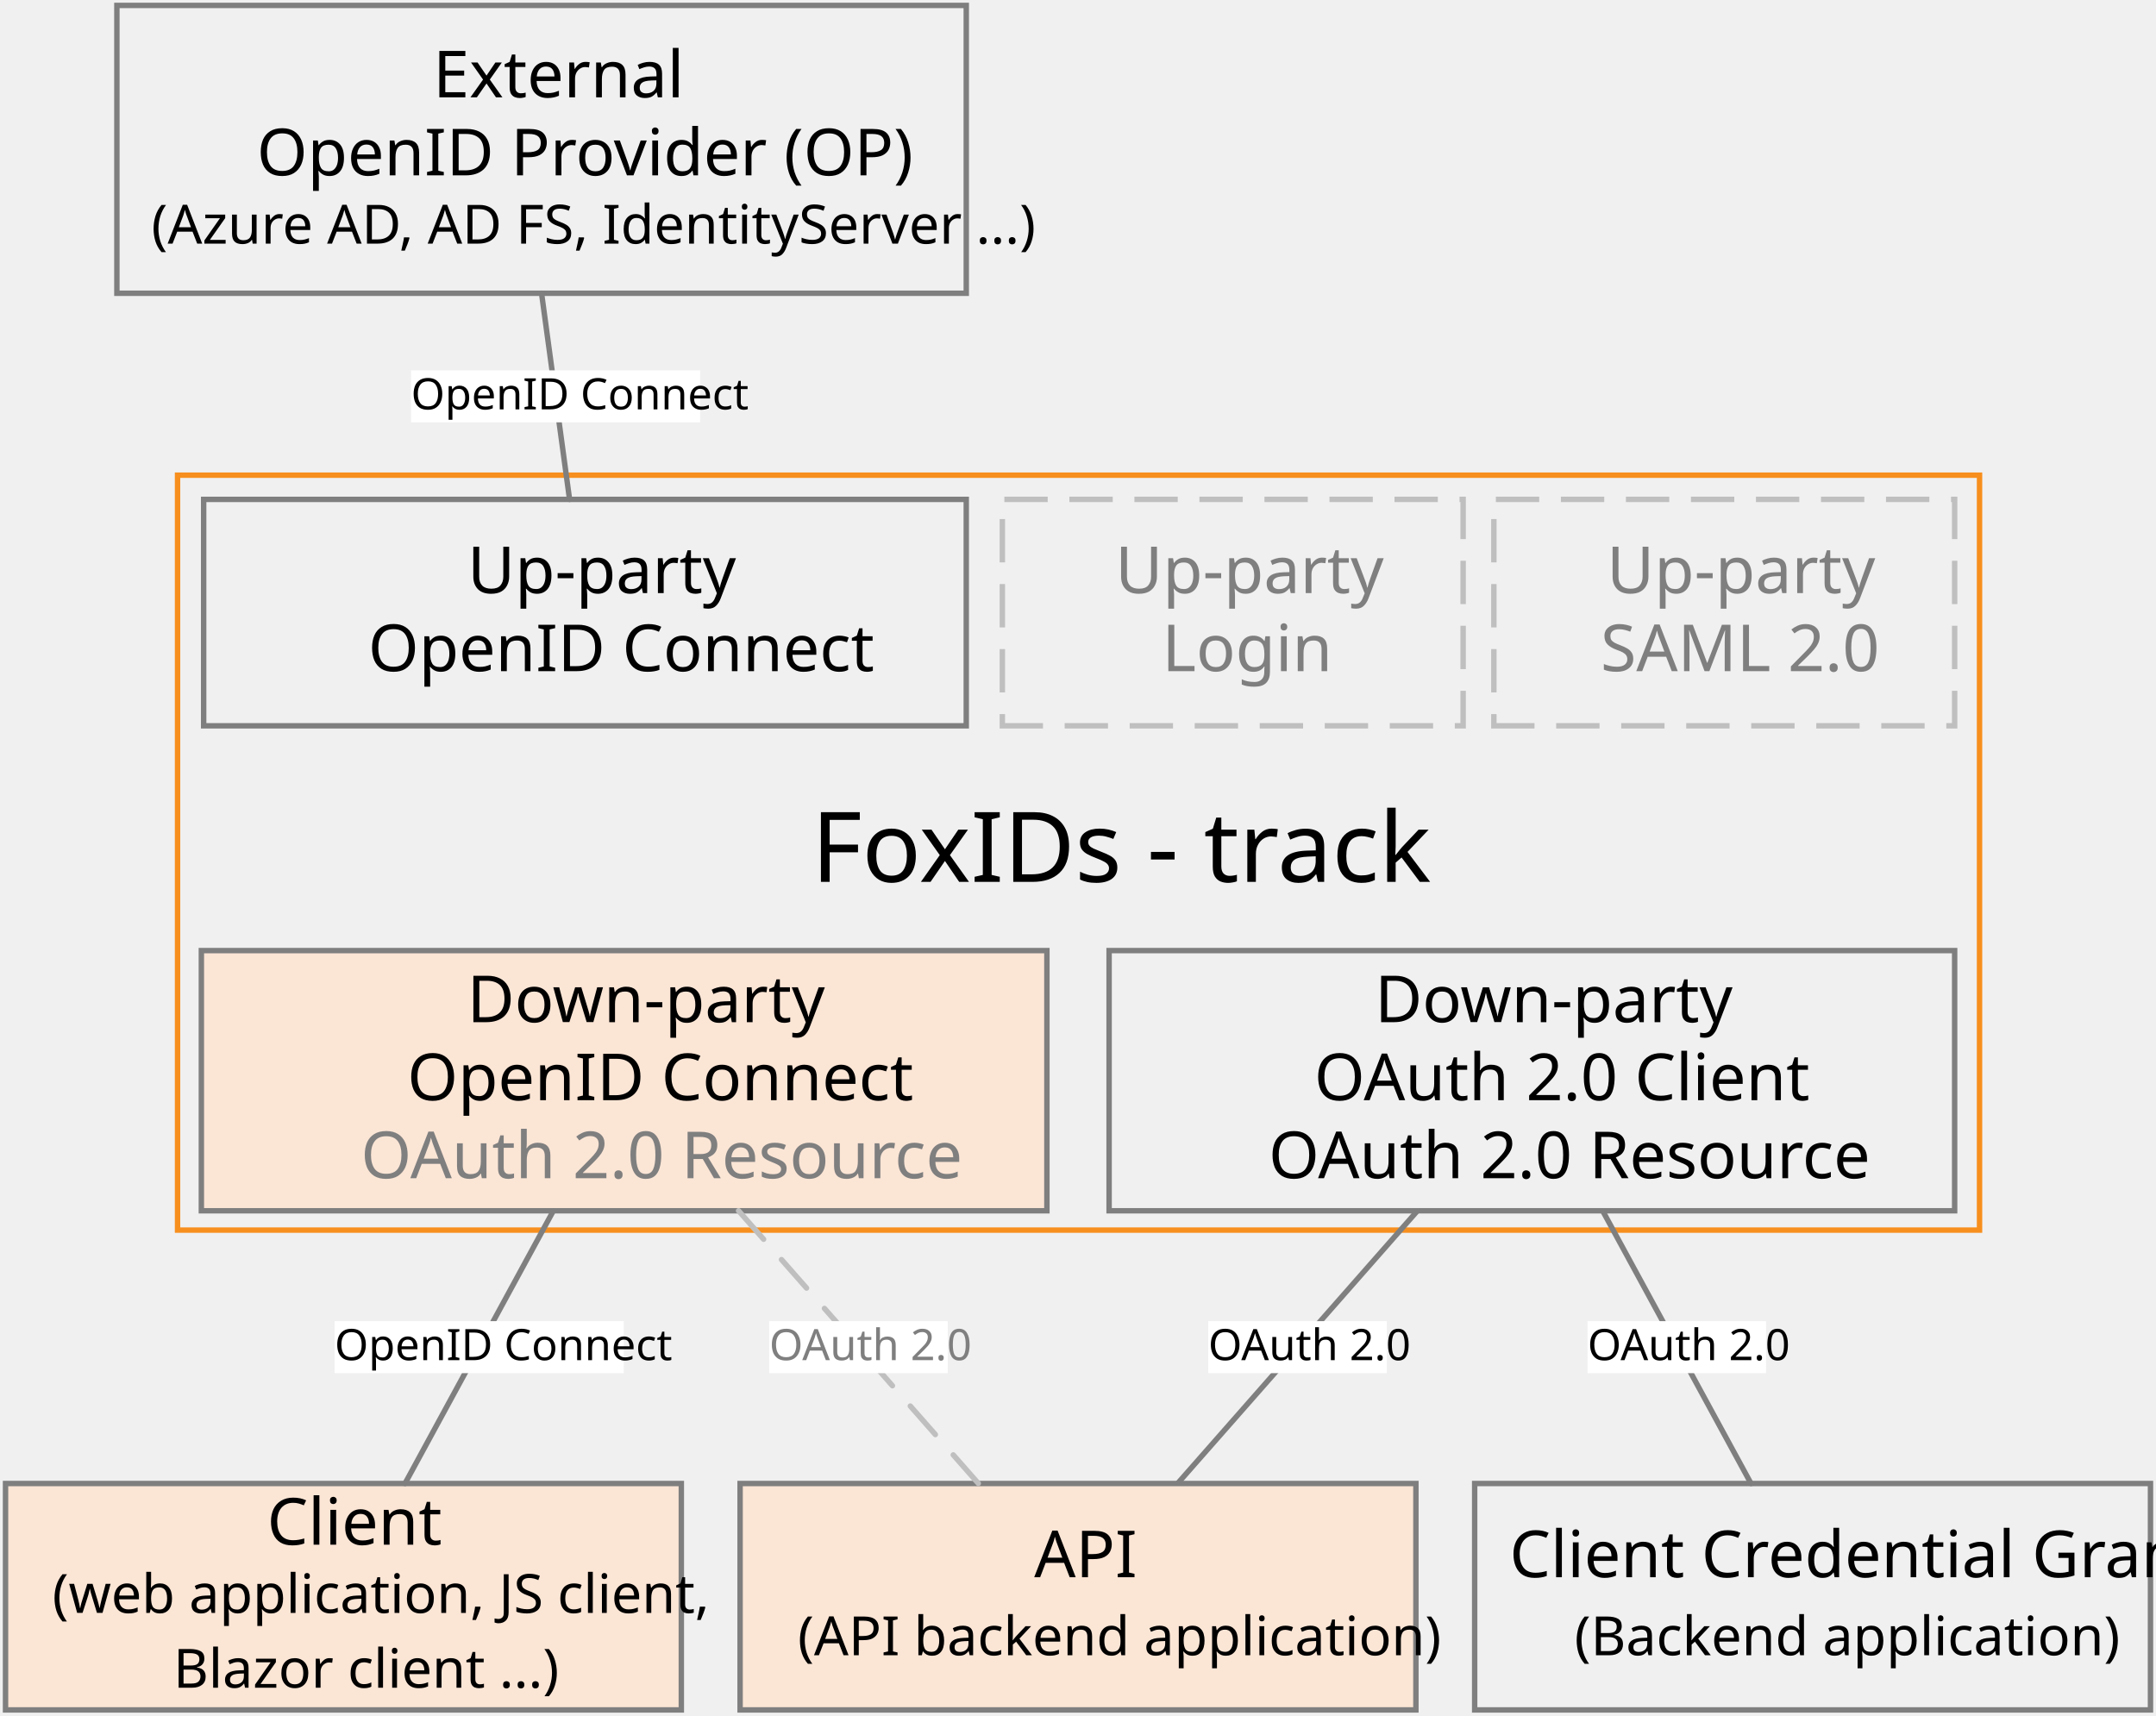
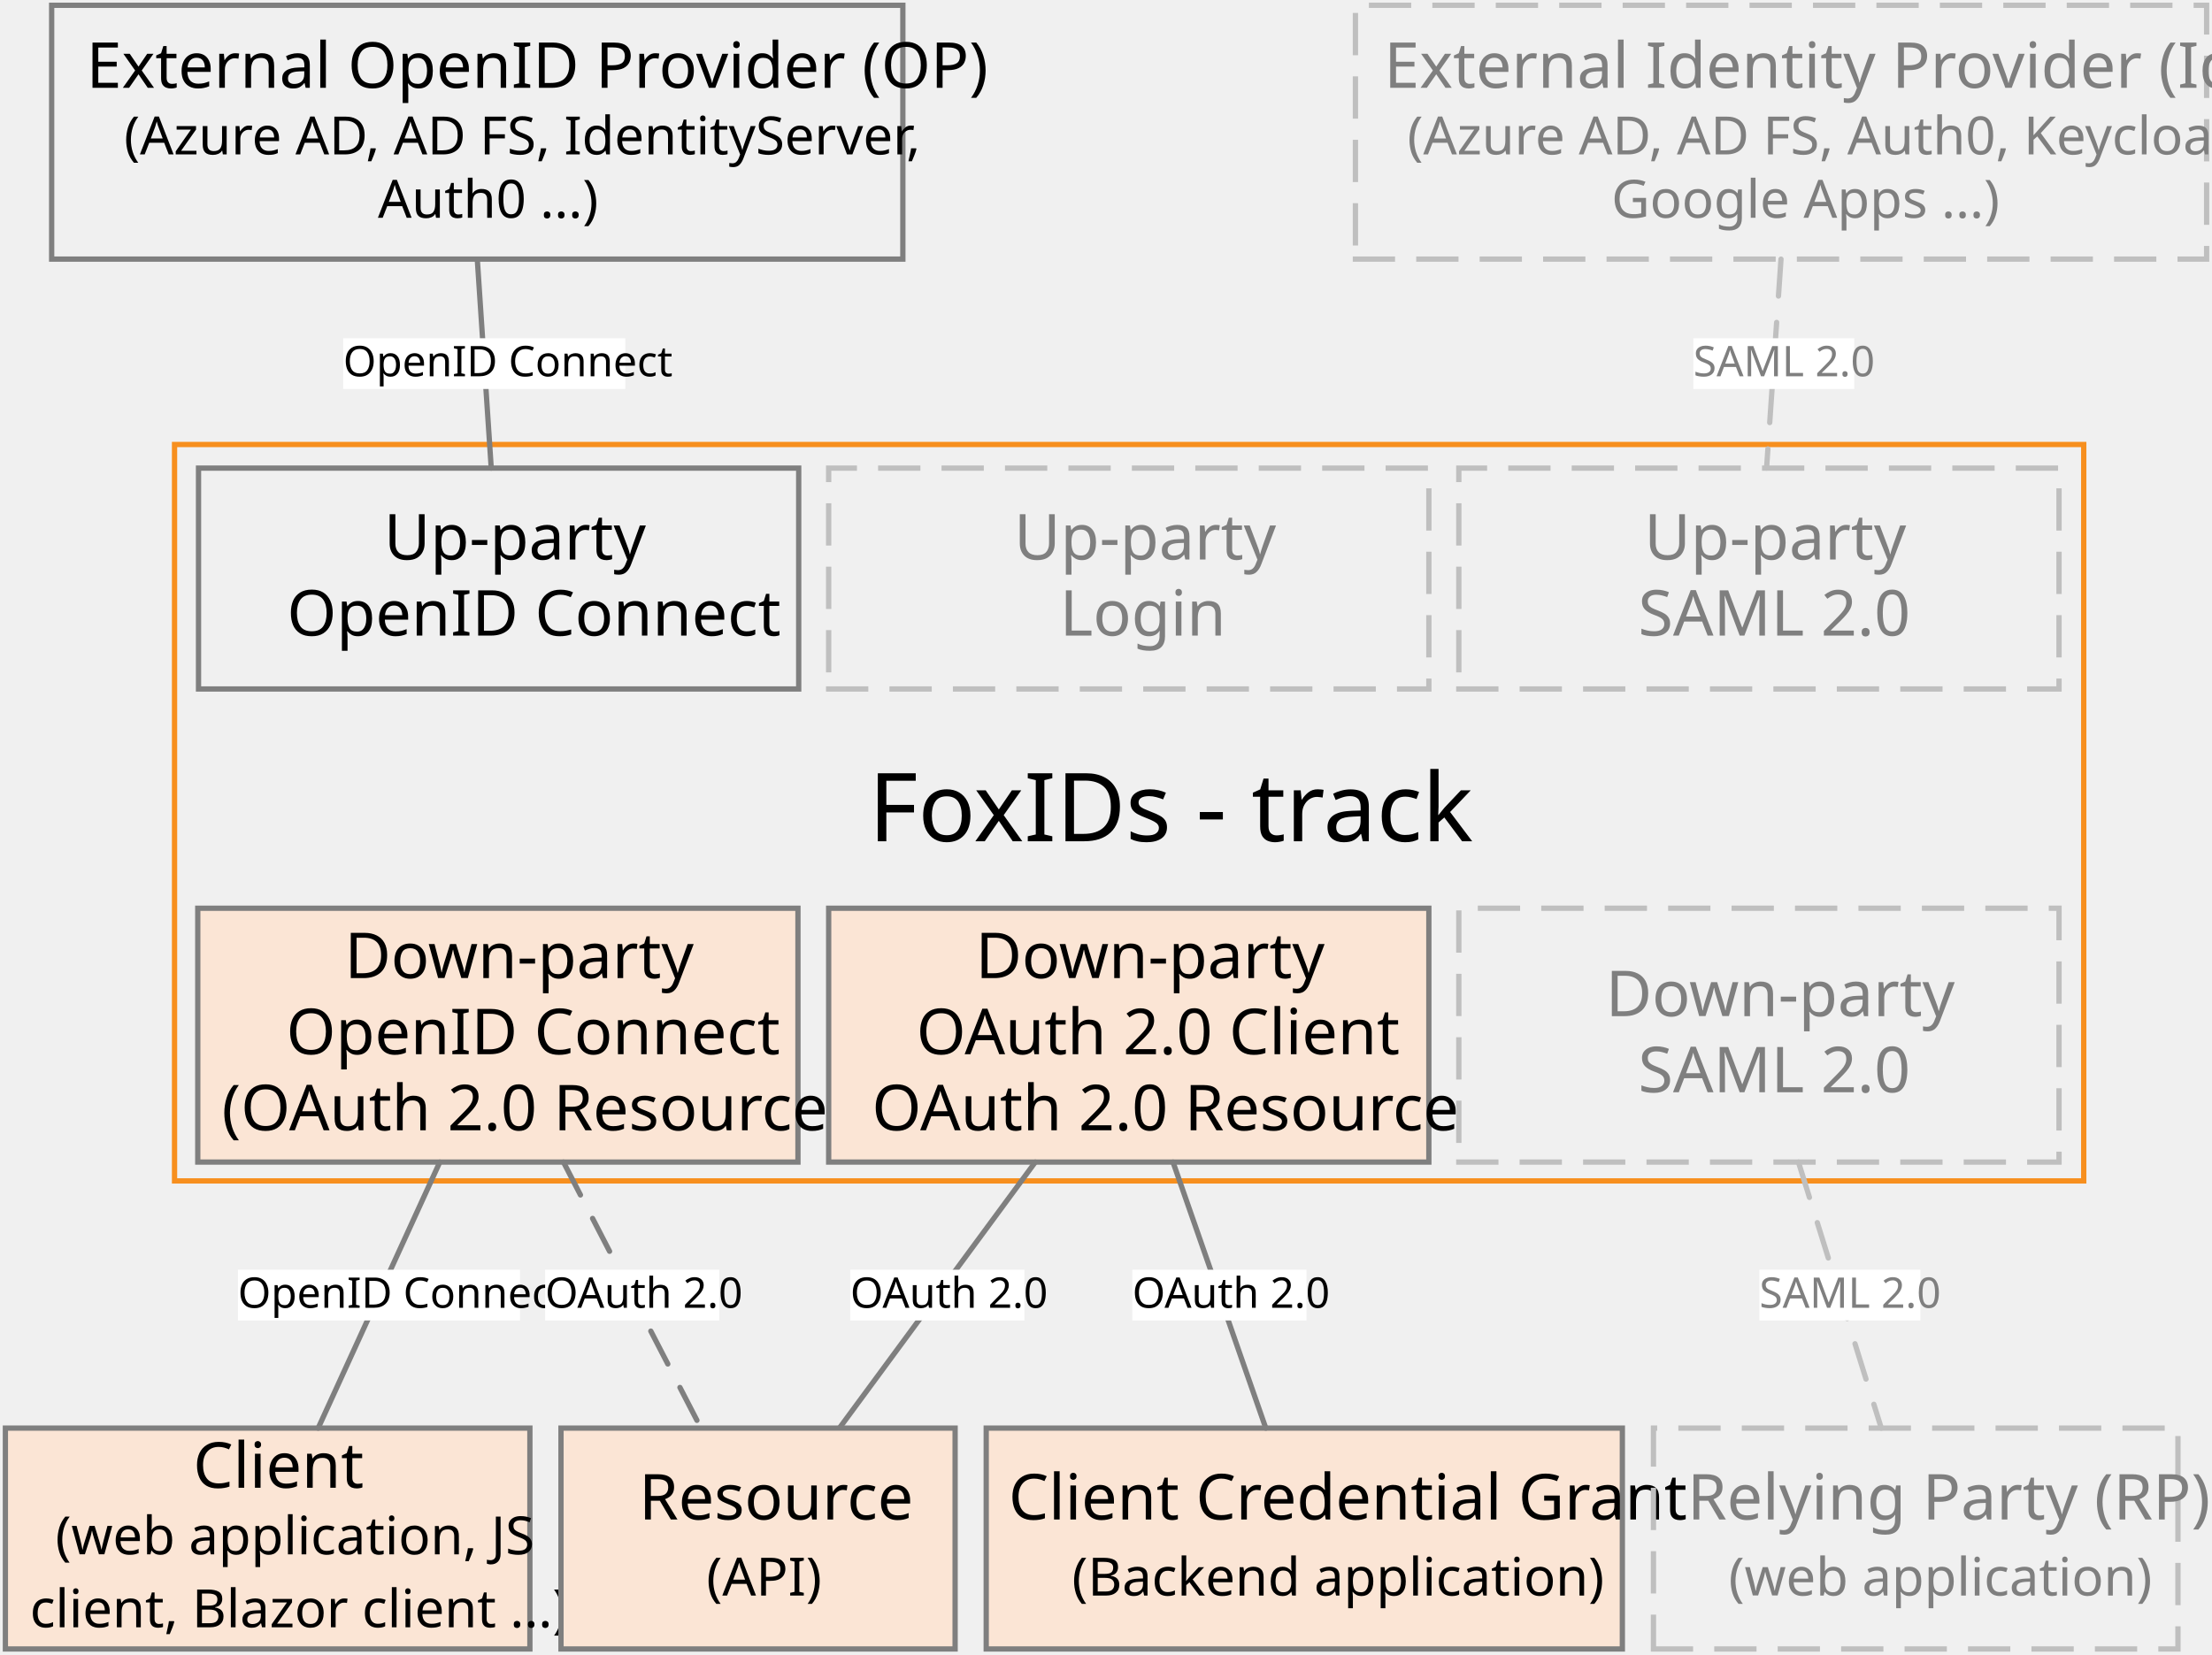
- <svg xmlns="http://www.w3.org/2000/svg" width="5.526in" height="4.397in" viewBox="0 0 397.858 316.602" xml:space="preserve" color-interpolation-filters="sRGB" class="st16">
+ <svg xmlns="http://www.w3.org/2000/svg" width="5.811in" height="4.347in" viewBox="0 0 418.374 312.999" xml:space="preserve" color-interpolation-filters="sRGB" class="st17">
  <style type="text/css">
	
		.st1 {fill:none;stroke:#f78f1e;stroke-width:1}
		.st2 {fill:#000000;font-family:Calibri;font-size:1.5em}
		.st3 {fill:none;stroke:#7f7f7f;stroke-width:1}
		.st4 {fill:#000000;font-family:Calibri;font-size:1em}
		.st5 {font-size:1em}
		.st6 {fill:#fbe5d5;stroke:#7f7f7f;stroke-width:1}
- 		.st7 {fill:#7f7f7f;font-size:1em}
- 		.st8 {font-size:0.833em}
- 		.st9 {stroke:#7f7f7f;stroke-linecap:round;stroke-linejoin:round;stroke-width:1}
- 		.st10 {fill:#ffffff;stroke:none;stroke-linecap:butt;stroke-width:7.2}
- 		.st11 {fill:#000000;font-family:Calibri;font-size:0.667em}
+ 		.st7 {font-size:0.833em}
+ 		.st8 {stroke:#7f7f7f;stroke-linecap:round;stroke-linejoin:round;stroke-width:1}
+ 		.st9 {fill:#ffffff;stroke:none;stroke-linecap:butt;stroke-width:7.2}
+ 		.st10 {fill:#000000;font-family:Calibri;font-size:0.667em}
+ 		.st11 {fill:#ffffff;stroke:none;stroke-linecap:butt}
		.st12 {fill:none;stroke:#bfbfbf;stroke-dasharray:7,5;stroke-width:1}
		.st13 {fill:#7f7f7f;font-family:Calibri;font-size:1em}
- 		.st14 {stroke:#bfbfbf;stroke-dasharray:7,5;stroke-linecap:round;stroke-linejoin:round;stroke-width:1}
- 		.st15 {fill:#7f7f7f;font-family:Calibri;font-size:0.667em}
- 		.st16 {fill:none;fill-rule:evenodd;font-size:12px;overflow:visible;stroke-linecap:square;stroke-miterlimit:3}
+ 		.st14 {stroke:#7f7f7f;stroke-dasharray:7,5;stroke-linecap:round;stroke-linejoin:round;stroke-width:1}
+ 		.st15 {stroke:#bfbfbf;stroke-dasharray:7,5;stroke-linecap:round;stroke-linejoin:round;stroke-width:1}
+ 		.st16 {fill:#7f7f7f;font-family:Calibri;font-size:0.667em}
+ 		.st17 {fill:none;fill-rule:evenodd;font-size:12px;overflow:visible;stroke-linecap:square;stroke-miterlimit:3}
	
	</style>
  <g>
-     <g id="shape61-1" transform="translate(32.748,-89.5608)">
-       <rect x="0" y="177.266" width="332.561" height="139.336" class="st1" />
-       <text x="116.99" y="252.33" class="st2">FoxIDs - track</text>
+     <g id="shape96-1" transform="translate(32.9961,-89.5608)">
+       <rect x="0" y="173.663" width="361.134" height="139.336" class="st1" />
+       <text x="131.28" y="248.73" class="st2">FoxIDs - track</text>
    </g>
-     <g id="shape62-4" transform="translate(37.5669,-182.639)">
-       <rect x="0" y="274.813" width="140.74" height="41.789" class="st3" />
-       <text x="48.69" y="292.11" class="st4">Up-party  <tspan x="30.35" dy="1.2em" class="st5">OpenID Connect</tspan>
+     <g id="shape97-4" transform="translate(37.5314,-182.639)">
+       <rect x="0" y="271.21" width="113.528" height="41.789" class="st3" />
+       <text x="35.08" y="288.5" class="st4">Up-party  <tspan x="16.74" dy="1.2em" class="st5">OpenID Connect</tspan>
      </text>
    </g>
-     <g id="shape63-8" transform="translate(37.1417,-93.126)">
-       <rect x="0" y="268.577" width="156.047" height="48.025" class="st6" />
-       <text x="49.05" y="281.79" class="st4">Down-party  <tspan x="38" dy="1.2em" class="st5">OpenID Connect </tspan>
-         <tspan x="29.43" dy="1.2em" class="st7">OAuth 2.0 Resource</tspan>
+     <g id="shape98-8" transform="translate(37.3898,-93.126)">
+       <rect x="0" y="264.973" width="113.528" height="48.025" class="st6" />
+       <text x="27.79" y="278.19" class="st4">Down-party  <tspan x="16.74" dy="1.2em" class="st5">OpenID Connect </tspan>
+         <tspan x="4.54" dy="1.2em" class="st5">(OAuth 2.0 Resource)</tspan>
      </text>
    </g>
-     <g id="shape64-13" transform="translate(204.669,-93.126)">
-       <rect x="0" y="268.577" width="156.047" height="48.025" class="st3" />
-       <text x="49.05" y="281.79" class="st4">Down-party  <tspan x="37.85" dy="1.2em" class="st5">OAuth 2.0 Client </tspan>
-         <tspan x="29.43" dy="1.2em" class="st5">OAuth 2.0 Resource</tspan>
+     <g id="shape99-13" transform="translate(156.728,-93.126)">
+       <rect x="0" y="264.973" width="113.528" height="48.025" class="st6" />
+       <text x="27.79" y="278.19" class="st4">Down-party  <tspan x="16.59" dy="1.2em" class="st5">OAuth 2.0 Client </tspan>
+         <tspan x="8.17" dy="1.2em" class="st5">OAuth 2.0 Resource</tspan>
      </text>
    </g>
-     <g id="shape65-18" transform="translate(21.5512,-262.474)">
-       <rect x="0" y="263.474" width="156.756" height="53.128" class="st3" />
-       <text x="58.36" y="280.44" class="st4">External  <tspan x="25.82" dy="1.2em" class="st5">OpenID Provider (OP) </tspan>
-         <tspan x="6.37" dy="1.26em" class="st8">(Azure AD, AD FS, IdentityServer ...)</tspan>
+     <g id="shape100-18" transform="translate(9.752,-263.973)">
+       <rect x="0" y="264.973" width="161.008" height="48.025" class="st3" />
+       <text x="6.57" y="280.59" class="st4">External OpenID Provider (OP) <tspan x="13.69" dy="1.26em" class="st7">(Azure AD, AD FS, IdentityServer, </tspan>
+         <tspan x="61.71" dy="1.2em" class="st7">Auth0 ...)</tspan>
      </text>
    </g>
-     <g id="shape66-23" transform="translate(95.4271,-262.474)">
-       <path d="M4.5 316.6 L9.67 354.65" class="st9" />
-       <rect x="-19.595" y="330.825" width="53.363" height="9.6" class="st10" />
-       <text x="-19.59" y="338.03" class="st11">OpenID Connect</text>
+     <g id="shape101-23" transform="translate(84.4908,-263.973)">
+       <path d="M5.77 313 L8.41 352.54" class="st8" />
+       <rect x="-19.595" y="327.972" width="53.363" height="9.6" class="st9" />
+       <text x="-19.59" y="335.17" class="st10">OpenID Connect</text>
    </g>
-     <g id="shape67-28" transform="translate(1,-1)">
-       <rect x="0" y="274.813" width="124.724" height="41.789" class="st6" />
-       <text x="48.26" y="286.11" class="st4">Client  <tspan x="8.64" dy="1.26em" class="st8">(web application, JS client,  </tspan>
-         <tspan x="30.98" dy="1.38em" class="st8">Blazor client ...)</tspan>
+     <g id="shape102-28" transform="translate(1,-1)">
+       <rect x="0" y="271.21" width="99.213" height="41.789" class="st6" />
+       <text x="35.51" y="282.5" class="st4">Client  <tspan x="9.46" dy="1.26em" class="st7">(web application, JS </tspan>
+         <tspan x="4.65" dy="1.38em" class="st7">client, Blazor client ...)</tspan>
      </text>
    </g>
-     <g id="shape68-33" transform="translate(102.105,-93.126)">
-       <path d="M0 316.6 L-27.38 366.94" class="st9" />
-       <rect x="-40.37" y="336.971" width="53.363" height="9.6" class="st10" />
-       <text x="-40.37" y="344.17" class="st11">OpenID Connect</text>
+     <g id="shape103-33" transform="translate(83.1745,-93.126)">
+       <path d="M0 313 L-23.01 363.34" class="st8" />
+       <rect x="-38.189" y="333.367" width="53.363" height="9.6" class="st9" />
+       <text x="-38.19" y="340.57" class="st10">OpenID Connect</text>
    </g>
-     <g id="shape69-38" transform="translate(261.575,-93.126)">
-       <path d="M0 316.6 L-44.27 366.94" class="st9" />
-       <rect x="-38.609" y="336.971" width="32.949" height="9.6" class="st10" />
-       <text x="-38.61" y="344.17" class="st11">OAuth 2.0</text>
+     <g id="shape104-38" transform="translate(195.813,-93.126)">
+       <path d="M0 313 L-37.06 363.34" class="st8" />
+       <rect x="-35.004" y="333.367" width="32.949" height="9.6" class="st11" />
+       <text x="-35" y="340.57" class="st10">OAuth 2.0</text>
    </g>
-     <g id="shape70-43" transform="translate(136.567,-1)">
-       <rect x="0" y="274.813" width="124.724" height="41.789" class="st6" />
-       <text x="54.28" y="292.11" class="st4">API  <tspan x="10.64" dy="1.44em" class="st8">(API backend application)</tspan>
+     <g id="shape105-43" transform="translate(106.095,-1)">
+       <rect x="0" y="271.21" width="74.551" height="41.789" class="st6" />
+       <text x="14.75" y="288.5" class="st4">Resource  <tspan x="27.51" dy="1.44em" class="st7">(API)</tspan>
      </text>
    </g>
-     <g id="shape71-47" transform="translate(272.134,-1)">
-       <rect x="0" y="274.813" width="124.724" height="41.789" class="st3" />
-       <text x="6.43" y="292.11" class="st4">Client Credential Grant <tspan x="18.42" dy="1.44em" class="st8">(Backend application)</tspan>
+     <g id="shape106-47" transform="translate(186.528,-1)">
+       <rect x="0" y="271.21" width="120.331" height="41.789" class="st6" />
+       <text x="4.23" y="288.5" class="st4">Client Credential Grant <tspan x="16.22" dy="1.44em" class="st7">(Backend application)</tspan>
      </text>
    </g>
-     <g id="shape72-51" transform="translate(295.753,-93.126)">
-       <path d="M0 316.6 L27.38 366.94" class="st9" />
-       <rect x="-2.785" y="336.971" width="32.949" height="9.6" class="st10" />
-       <text x="-2.79" y="344.17" class="st11">OAuth 2.0</text>
+     <g id="shape107-51" transform="translate(221.863,-93.126)">
+       <path d="M0 313 L17.55 363.34" class="st8" />
+       <rect x="-7.701" y="333.367" width="32.949" height="9.6" class="st9" />
+       <text x="-7.7" y="340.57" class="st10">OAuth 2.0</text>
    </g>
-     <g id="shape73-56" transform="translate(184.968,-182.639)">
-       <path d="M0 316.6 L85.04 316.6 L85.04 274.81 L0 274.81 L0 316.6 Z" class="st12" />
-       <text x="20.84" y="292.11" class="st13">Up-party  <tspan x="29.48" dy="1.2em" class="st5">Login</tspan>
+     <g id="shape108-56" transform="translate(156.728,-182.639)">
+       <path d="M0 313 L113.53 313 L113.53 271.21 L0 271.21 L0 313 Z" class="st12" />
+       <text x="35.08" y="288.5" class="st13">Up-party  <tspan x="43.72" dy="1.2em" class="st5">Login</tspan>
      </text>
    </g>
-     <g id="shape74-60" transform="translate(275.677,-182.639)">
-       <path d="M0 316.6 L85.04 316.6 L85.04 274.81 L0 274.81 L0 316.6 Z" class="st12" />
-       <text x="20.84" y="292.11" class="st13">Up-party  <tspan x="19.69" dy="1.2em" class="st5">SAML 2.0</tspan>
+     <g id="shape109-60" transform="translate(275.925,-182.639)">
+       <path d="M0 313 L113.53 313 L113.53 271.21 L0 271.21 L0 313 Z" class="st12" />
+       <text x="35.08" y="288.5" class="st13">Up-party  <tspan x="33.93" dy="1.2em" class="st5">SAML 2.0</tspan>
      </text>
    </g>
-     <g id="shape75-64" transform="translate(136.284,-93.126)">
-       <path d="M0 316.6 L44.27 366.94" class="st14" />
-       <rect x="5.66" y="336.971" width="32.949" height="9.6" class="st10" />
-       <text x="5.66" y="344.17" class="st15">OAuth 2.0</text>
+     <g id="shape110-64" transform="translate(106.562,-93.126)">
+       <path d="M0 313 L26.01 363.34" class="st14" />
+       <rect x="-3.469" y="333.367" width="32.949" height="9.6" class="st9" />
+       <text x="-3.47" y="340.57" class="st10">OAuth 2.0</text>
+     </g>
+     <g id="shape111-69" transform="translate(275.925,-93.126)">
+       <path d="M0 313 L113.53 313 L113.53 264.97 L0 264.97 L0 313 Z" class="st12" />
+       <text x="27.79" y="285.39" class="st13">Down-party  <tspan x="33.93" dy="1.2em" class="st5">SAML 2.0</tspan>
+       </text>
+     </g>
+     <g id="shape112-73" transform="translate(312.74,-1)">
+       <path d="M0 313 L99.21 313 L99.21 271.21 L0 271.21 L0 313 Z" class="st12" />
+       <text x="6.42" y="288.5" class="st13">Relying Party (RP) <tspan x="14.22" dy="1.44em" class="st7">(web application)</tspan>
+       </text>
+     </g>
+     <g id="shape113-77" transform="translate(340.166,-93.126)">
+       <path d="M0 313 L15.67 363.34" class="st15" />
+       <rect x="-7.386" y="333.367" width="30.445" height="9.6" class="st9" />
+       <text x="-7.39" y="340.57" class="st16">SAML 2.0</text>
+     </g>
+     <g id="shape114-82" transform="translate(256.366,-263.973)">
+       <path d="M0 313 L161.01 313 L161.01 264.97 L0 264.97 L0 313 Z" class="st12" />
+       <text x="5.43" y="280.59" class="st13">External Identity Provider (IdP) <tspan x="9.82" dy="1.26em" class="st7">(Azure AD, AD FS, Auth0, Keycloak, </tspan>
+         <tspan x="48.42" dy="1.2em" class="st7">Google Apps ...)</tspan>
+       </text>
+     </g>
+     <g id="shape115-87" transform="translate(342.589,-263.973)">
+       <path d="M-5.72 313 L-8.45 352.54" class="st15" />
+       <rect x="-22.309" y="327.972" width="30.445" height="9.6" class="st9" />
+       <text x="-22.31" y="335.17" class="st16">SAML 2.0</text>
    </g>
  </g>
</svg>
